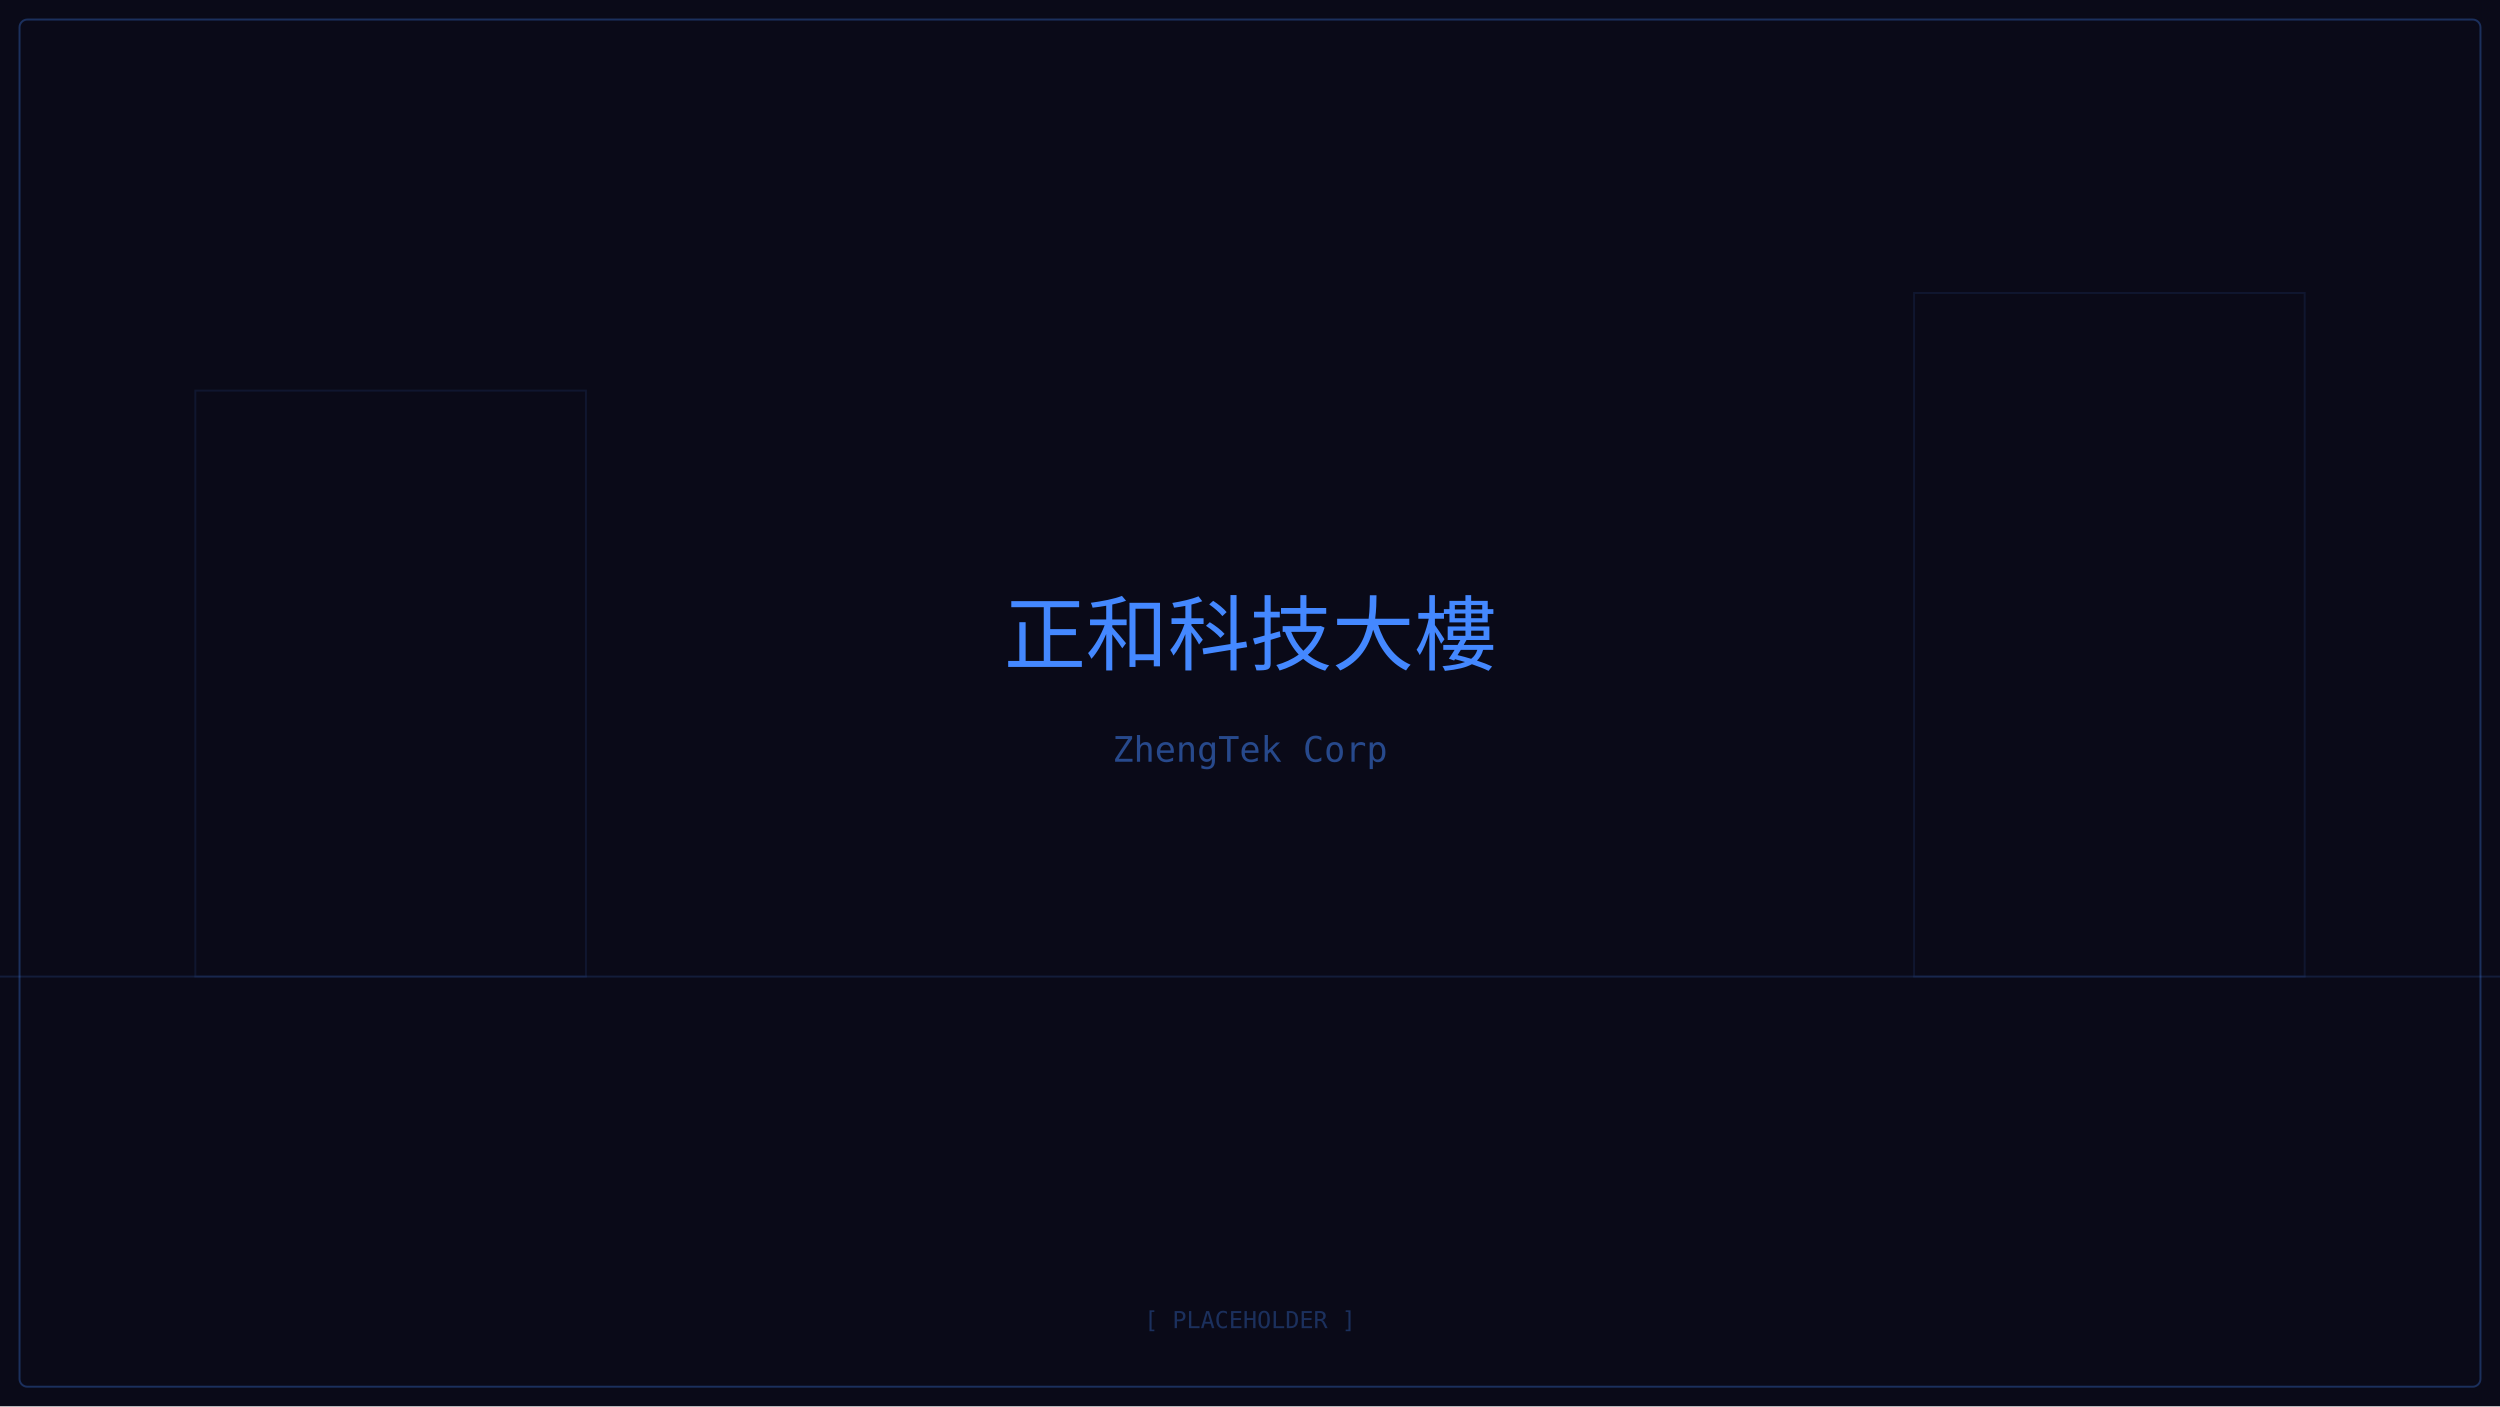
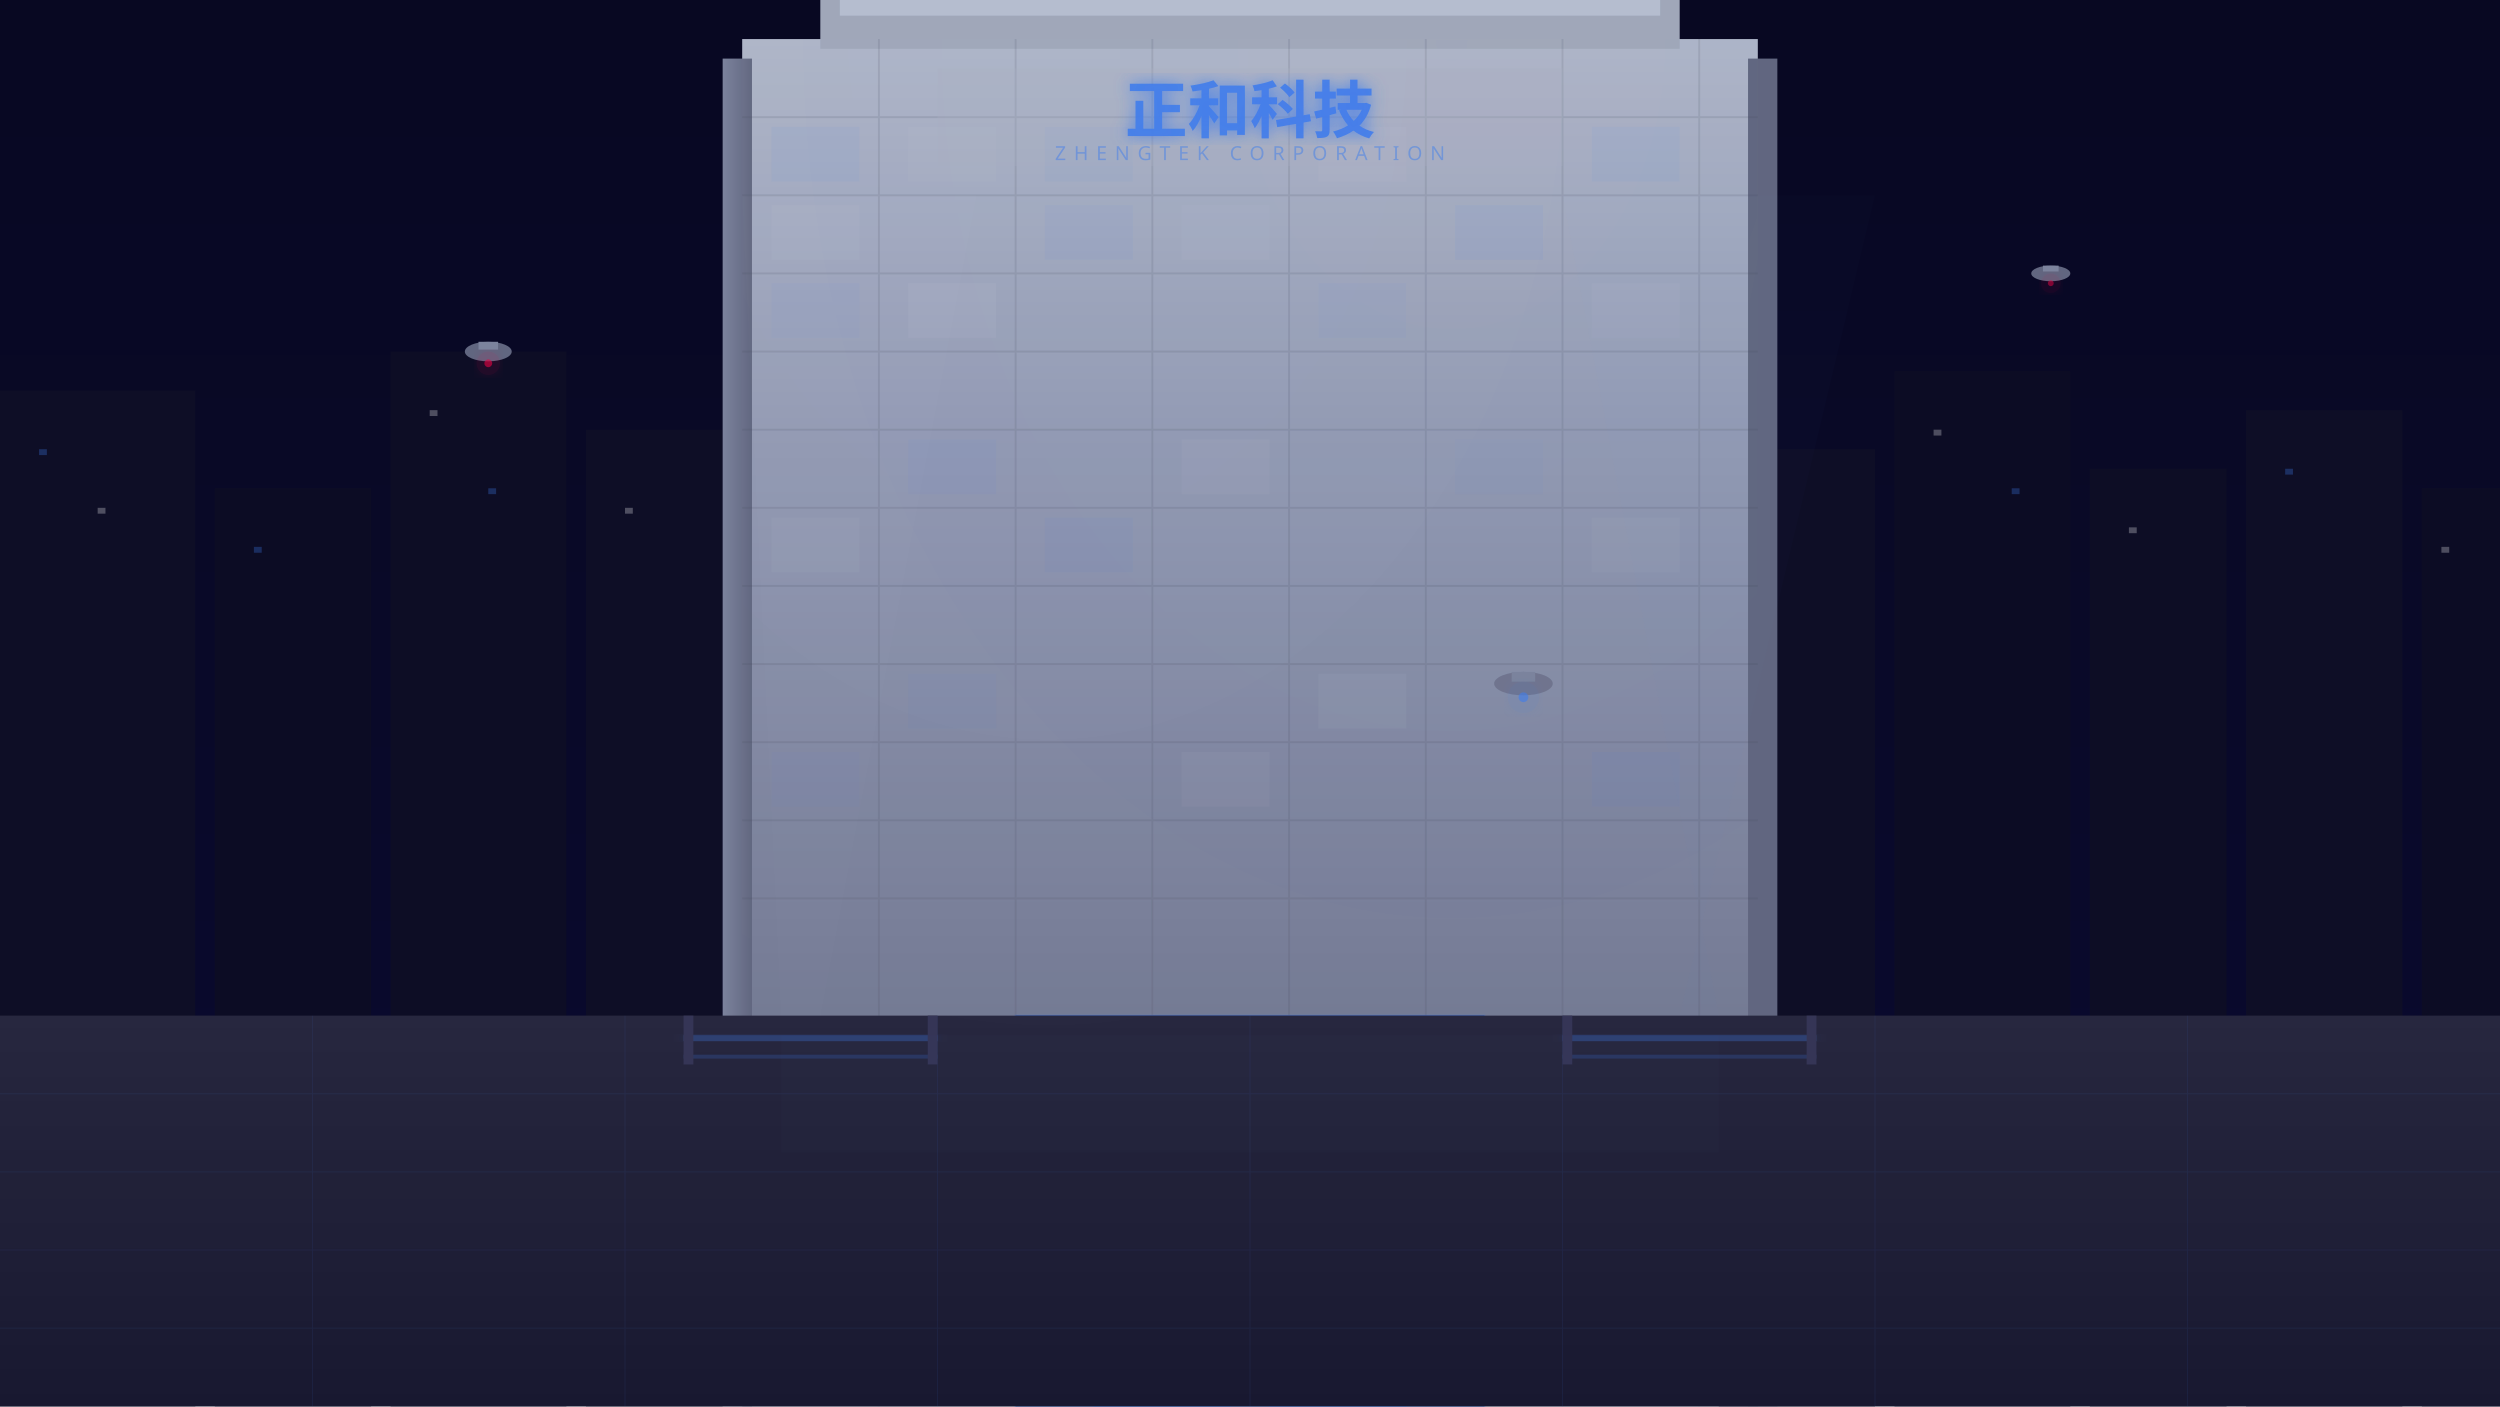
<svg xmlns="http://www.w3.org/2000/svg" width="1280" height="720" viewBox="0 0 1280 720">
-   <rect width="1280" height="720" fill="#0a0a18" />
-   <rect x="10" y="10" width="1260" height="700" rx="4" fill="none" stroke="#4488ff" stroke-width="1" opacity="0.3" />
-   <line x1="0" y1="500" x2="1280" y2="500" stroke="#4488ff" stroke-width="1" opacity="0.15" />
-   <rect x="100" y="200" width="200" height="300" fill="none" stroke="#4488ff" stroke-width="1" opacity="0.1" />
-   <rect x="980" y="150" width="200" height="350" fill="none" stroke="#4488ff" stroke-width="1" opacity="0.1" />
-   <text x="640" y="340" font-family="monospace" font-size="42" fill="#4488ff" text-anchor="middle">正和科技大樓</text>
-   <text x="640" y="390" font-family="monospace" font-size="18" fill="#4488ff" text-anchor="middle" opacity="0.5">ZhengTek Corp</text>
-   <text x="640" y="680" font-family="monospace" font-size="12" fill="#4488ff" text-anchor="middle" opacity="0.3">[ PLACEHOLDER ]</text>
+   <defs>
+     <linearGradient id="skyGrad" x1="0" y1="0" x2="0" y2="1">
+       <stop offset="0%" stop-color="#080820" />
+       <stop offset="100%" stop-color="#0a0a30" />
+     </linearGradient>
+     <linearGradient id="towerGrad" x1="0" y1="0" x2="0" y2="1">
+       <stop offset="0%" stop-color="#c0c8d8" />
+       <stop offset="30%" stop-color="#a0a8c0" />
+       <stop offset="100%" stop-color="#6a7088" />
+     </linearGradient>
+     <linearGradient id="towerSide" x1="0" y1="0" x2="1" y2="0">
+       <stop offset="0%" stop-color="#8890a8" />
+       <stop offset="100%" stop-color="#6a7088" />
+     </linearGradient>
+     <linearGradient id="plazaGrad" x1="0" y1="0" x2="0" y2="1">
+       <stop offset="0%" stop-color="#2a2a40" />
+       <stop offset="100%" stop-color="#1a1a30" />
+     </linearGradient>
+     <radialGradient id="spotlight1" cx="0.3" cy="0" r="0.8">
+       <stop offset="0%" stop-color="#ffffff" stop-opacity="0.06" />
+       <stop offset="100%" stop-color="#ffffff" stop-opacity="0" />
+     </radialGradient>
+     <radialGradient id="spotlight2" cx="0.7" cy="0" r="0.8">
+       <stop offset="0%" stop-color="#4488ff" stop-opacity="0.05" />
+       <stop offset="100%" stop-color="#4488ff" stop-opacity="0" />
+     </radialGradient>
+     <filter id="neonGlow">
+       <feGaussianBlur stdDeviation="3" result="blur" />
+       <feMerge>
+         <feMergeNode in="blur" />
+         <feMergeNode in="SourceGraphic" />
+       </feMerge>
+     </filter>
+     <filter id="softGlow">
+       <feGaussianBlur stdDeviation="6" />
+     </filter>
+     <filter id="logoGlow">
+       <feGaussianBlur stdDeviation="4" result="blur" />
+       <feMerge>
+         <feMergeNode in="blur" />
+         <feMergeNode in="SourceGraphic" />
+       </feMerge>
+     </filter>
+   </defs>
+   <rect width="1280" height="720" fill="url(#skyGrad)" />
+   <rect x="0" y="200" width="100" height="520" fill="#0e0e25" />
+   <rect x="110" y="250" width="80" height="470" fill="#0c0c22" />
+   <rect x="200" y="180" width="90" height="540" fill="#0d0d24" />
+   <rect x="300" y="220" width="70" height="500" fill="#0e0e25" />
+   <rect x="880" y="230" width="80" height="490" fill="#0e0e25" />
+   <rect x="970" y="190" width="90" height="530" fill="#0c0c22" />
+   <rect x="1070" y="240" width="70" height="480" fill="#0d0d24" />
+   <rect x="1150" y="210" width="80" height="510" fill="#0e0e25" />
+   <rect x="1240" y="250" width="40" height="470" fill="#0c0c22" />
+   <g opacity="0.3">
+     <rect x="20" y="230" width="4" height="3" fill="#4488ff" />
+     <rect x="50" y="260" width="4" height="3" fill="#ffffff" />
+     <rect x="130" y="280" width="4" height="3" fill="#4488ff" />
+     <rect x="220" y="210" width="4" height="3" fill="#ffffff" />
+     <rect x="250" y="250" width="4" height="3" fill="#4488ff" />
+     <rect x="320" y="260" width="4" height="3" fill="#ffffff" />
+     <rect x="900" y="260" width="4" height="3" fill="#4488ff" />
+     <rect x="990" y="220" width="4" height="3" fill="#ffffff" />
+     <rect x="1030" y="250" width="4" height="3" fill="#4488ff" />
+     <rect x="1090" y="270" width="4" height="3" fill="#ffffff" />
+     <rect x="1170" y="240" width="4" height="3" fill="#4488ff" />
+     <rect x="1250" y="280" width="4" height="3" fill="#ffffff" />
+   </g>
+   <rect x="380" y="20" width="520" height="700" fill="url(#towerGrad)" />
+   <rect x="370" y="30" width="15" height="690" fill="url(#towerSide)" />
+   <rect x="895" y="30" width="15" height="690" fill="#6a7088" />
+   <rect x="420" y="0" width="440" height="25" fill="#b0b8c8" />
+   <rect x="430" y="0" width="420" height="8" fill="#c8d0e0" />
+   <rect x="636" y="0" width="8" height="0" fill="#8890a0" />
+   <line x1="640" y1="0" x2="640" y2="-20" stroke="#8890a0" stroke-width="3" opacity="0" />
+   <g opacity="0.15">
+     <line x1="380" y1="60" x2="900" y2="60" stroke="#4a5060" stroke-width="1" />
+     <line x1="380" y1="100" x2="900" y2="100" stroke="#4a5060" stroke-width="1" />
+     <line x1="380" y1="140" x2="900" y2="140" stroke="#4a5060" stroke-width="1" />
+     <line x1="380" y1="180" x2="900" y2="180" stroke="#4a5060" stroke-width="1" />
+     <line x1="380" y1="220" x2="900" y2="220" stroke="#4a5060" stroke-width="1" />
+     <line x1="380" y1="260" x2="900" y2="260" stroke="#4a5060" stroke-width="1" />
+     <line x1="380" y1="300" x2="900" y2="300" stroke="#4a5060" stroke-width="1" />
+     <line x1="380" y1="340" x2="900" y2="340" stroke="#4a5060" stroke-width="1" />
+     <line x1="380" y1="380" x2="900" y2="380" stroke="#4a5060" stroke-width="1" />
+     <line x1="380" y1="420" x2="900" y2="420" stroke="#4a5060" stroke-width="1" />
+     <line x1="380" y1="460" x2="900" y2="460" stroke="#4a5060" stroke-width="1" />
+     <line x1="450" y1="20" x2="450" y2="720" stroke="#4a5060" stroke-width="1" />
+     <line x1="520" y1="20" x2="520" y2="720" stroke="#4a5060" stroke-width="1" />
+     <line x1="590" y1="20" x2="590" y2="720" stroke="#4a5060" stroke-width="1" />
+     <line x1="660" y1="20" x2="660" y2="720" stroke="#4a5060" stroke-width="1" />
+     <line x1="730" y1="20" x2="730" y2="720" stroke="#4a5060" stroke-width="1" />
+     <line x1="800" y1="20" x2="800" y2="720" stroke="#4a5060" stroke-width="1" />
+     <line x1="870" y1="20" x2="870" y2="720" stroke="#4a5060" stroke-width="1" />
+   </g>
+   <g opacity="0.4">
+     <rect x="395" y="65" width="45" height="28" fill="#4488ff" opacity="0.15" />
+     <rect x="465" y="65" width="45" height="28" fill="#ffffff" opacity="0.08" />
+     <rect x="535" y="65" width="45" height="28" fill="#4488ff" opacity="0.12" />
+     <rect x="675" y="65" width="45" height="28" fill="#ffffff" opacity="0.1" />
+     <rect x="815" y="65" width="45" height="28" fill="#4488ff" opacity="0.15" />
+     <rect x="395" y="105" width="45" height="28" fill="#ffffff" opacity="0.1" />
+     <rect x="535" y="105" width="45" height="28" fill="#4488ff" opacity="0.12" />
+     <rect x="605" y="105" width="45" height="28" fill="#ffffff" opacity="0.08" />
+     <rect x="745" y="105" width="45" height="28" fill="#4488ff" opacity="0.15" />
+     <rect x="395" y="145" width="45" height="28" fill="#4488ff" opacity="0.1" />
+     <rect x="465" y="145" width="45" height="28" fill="#ffffff" opacity="0.12" />
+     <rect x="675" y="145" width="45" height="28" fill="#4488ff" opacity="0.1" />
+     <rect x="815" y="145" width="45" height="28" fill="#ffffff" opacity="0.08" />
+     <rect x="465" y="225" width="45" height="28" fill="#4488ff" opacity="0.12" />
+     <rect x="605" y="225" width="45" height="28" fill="#ffffff" opacity="0.1" />
+     <rect x="745" y="225" width="45" height="28" fill="#4488ff" opacity="0.08" />
+     <rect x="395" y="265" width="45" height="28" fill="#ffffff" opacity="0.1" />
+     <rect x="535" y="265" width="45" height="28" fill="#4488ff" opacity="0.12" />
+     <rect x="815" y="265" width="45" height="28" fill="#ffffff" opacity="0.08" />
+     <rect x="465" y="345" width="45" height="28" fill="#4488ff" opacity="0.1" />
+     <rect x="675" y="345" width="45" height="28" fill="#ffffff" opacity="0.12" />
+     <rect x="395" y="385" width="45" height="28" fill="#4488ff" opacity="0.08" />
+     <rect x="605" y="385" width="45" height="28" fill="#ffffff" opacity="0.1" />
+     <rect x="815" y="385" width="45" height="28" fill="#4488ff" opacity="0.12" />
+   </g>
+   <rect x="480" y="35" width="320" height="50" fill="#b8c0d0" opacity="0.3" />
+   <g filter="url(#logoGlow)">
+     <text x="640" y="68" font-family="sans-serif" font-size="32" fill="#4488ff" text-anchor="middle" font-weight="bold" opacity="0.9">正和科技</text>
+   </g>
+   <text x="640" y="82" font-family="sans-serif" font-size="10" fill="#4488ff" text-anchor="middle" opacity="0.5" letter-spacing="4">ZHENGTEK CORPORATION</text>
+   <rect x="520" y="520" width="240" height="200" fill="#1a1a35" />
+   <rect x="520" y="520" width="240" height="200" fill="none" stroke="#4488ff" stroke-width="1" opacity="0.3" />
+   <rect x="560" y="540" width="70" height="180" fill="#0a0a25" stroke="#4488ff" stroke-width="0.5" opacity="0.3" />
+   <rect x="650" y="540" width="70" height="180" fill="#0a0a25" stroke="#4488ff" stroke-width="0.5" opacity="0.3" />
+   <rect x="520" y="520" width="240" height="3" fill="#4488ff" opacity="0.5" filter="url(#neonGlow)" />
+   <rect x="0" y="520" width="1280" height="200" fill="url(#plazaGrad)" />
+   <g opacity="0.08">
+     <line x1="0" y1="560" x2="1280" y2="560" stroke="#4488ff" stroke-width="0.5" />
+     <line x1="0" y1="600" x2="1280" y2="600" stroke="#4488ff" stroke-width="0.5" />
+     <line x1="0" y1="640" x2="1280" y2="640" stroke="#4488ff" stroke-width="0.5" />
+     <line x1="0" y1="680" x2="1280" y2="680" stroke="#4488ff" stroke-width="0.5" />
+     <line x1="160" y1="520" x2="160" y2="720" stroke="#4488ff" stroke-width="0.5" />
+     <line x1="320" y1="520" x2="320" y2="720" stroke="#4488ff" stroke-width="0.5" />
+     <line x1="480" y1="520" x2="480" y2="720" stroke="#4488ff" stroke-width="0.5" />
+     <line x1="640" y1="520" x2="640" y2="720" stroke="#4488ff" stroke-width="0.5" />
+     <line x1="800" y1="520" x2="800" y2="720" stroke="#4488ff" stroke-width="0.5" />
+     <line x1="960" y1="520" x2="960" y2="720" stroke="#4488ff" stroke-width="0.5" />
+     <line x1="1120" y1="520" x2="1120" y2="720" stroke="#4488ff" stroke-width="0.5" />
+   </g>
+   <rect x="350" y="530" width="130" height="3" fill="#4488ff" opacity="0.3" filter="url(#neonGlow)" />
+   <rect x="350" y="540" width="130" height="2" fill="#4488ff" opacity="0.2" />
+   <rect x="800" y="530" width="130" height="3" fill="#4488ff" opacity="0.3" filter="url(#neonGlow)" />
+   <rect x="800" y="540" width="130" height="2" fill="#4488ff" opacity="0.2" />
+   <rect x="350" y="520" width="5" height="25" fill="#3a3a5a" />
+   <rect x="475" y="520" width="5" height="25" fill="#3a3a5a" />
+   <rect x="800" y="520" width="5" height="25" fill="#3a3a5a" />
+   <rect x="925" y="520" width="5" height="25" fill="#3a3a5a" />
+   <ellipse cx="250" cy="180" rx="12" ry="5" fill="#6a7088" />
+   <rect x="245" y="175" width="10" height="4" fill="#8890a8" />
+   <circle cx="250" cy="186" r="2" fill="#ff0044" opacity="0.6" />
+   <circle cx="250" cy="186" r="6" fill="#ff0044" opacity="0.1" filter="url(#neonGlow)" />
+   <ellipse cx="1050" cy="140" rx="10" ry="4" fill="#6a7088" />
+   <rect x="1046" y="136" width="8" height="3" fill="#8890a8" />
+   <circle cx="1050" cy="145" r="1.5" fill="#ff0044" opacity="0.5" />
+   <circle cx="1050" cy="145" r="5" fill="#ff0044" opacity="0.08" filter="url(#neonGlow)" />
+   <ellipse cx="780" cy="350" rx="15" ry="6" fill="#7a8098" />
+   <rect x="774" y="344" width="12" height="5" fill="#8890a8" />
+   <circle cx="780" cy="357" r="2.5" fill="#4488ff" opacity="0.6" />
+   <circle cx="780" cy="357" r="8" fill="#4488ff" opacity="0.08" filter="url(#neonGlow)" />
+   <polygon points="400,520 420,520 500,100 380,100" fill="#ffffff" opacity="0.015" />
+   <polygon points="860,520 880,520 800,100 960,100" fill="#4488ff" opacity="0.012" />
+   <rect x="380" y="20" width="520" height="700" fill="url(#spotlight1)" opacity="0.3" />
+   <rect x="380" y="20" width="520" height="700" fill="url(#spotlight2)" opacity="0.2" />
+   <rect x="400" y="530" width="480" height="60" fill="#4488ff" opacity="0.015" />
+   <rect width="1280" height="720" fill="#0a0a30" opacity="0.1" />
</svg>
